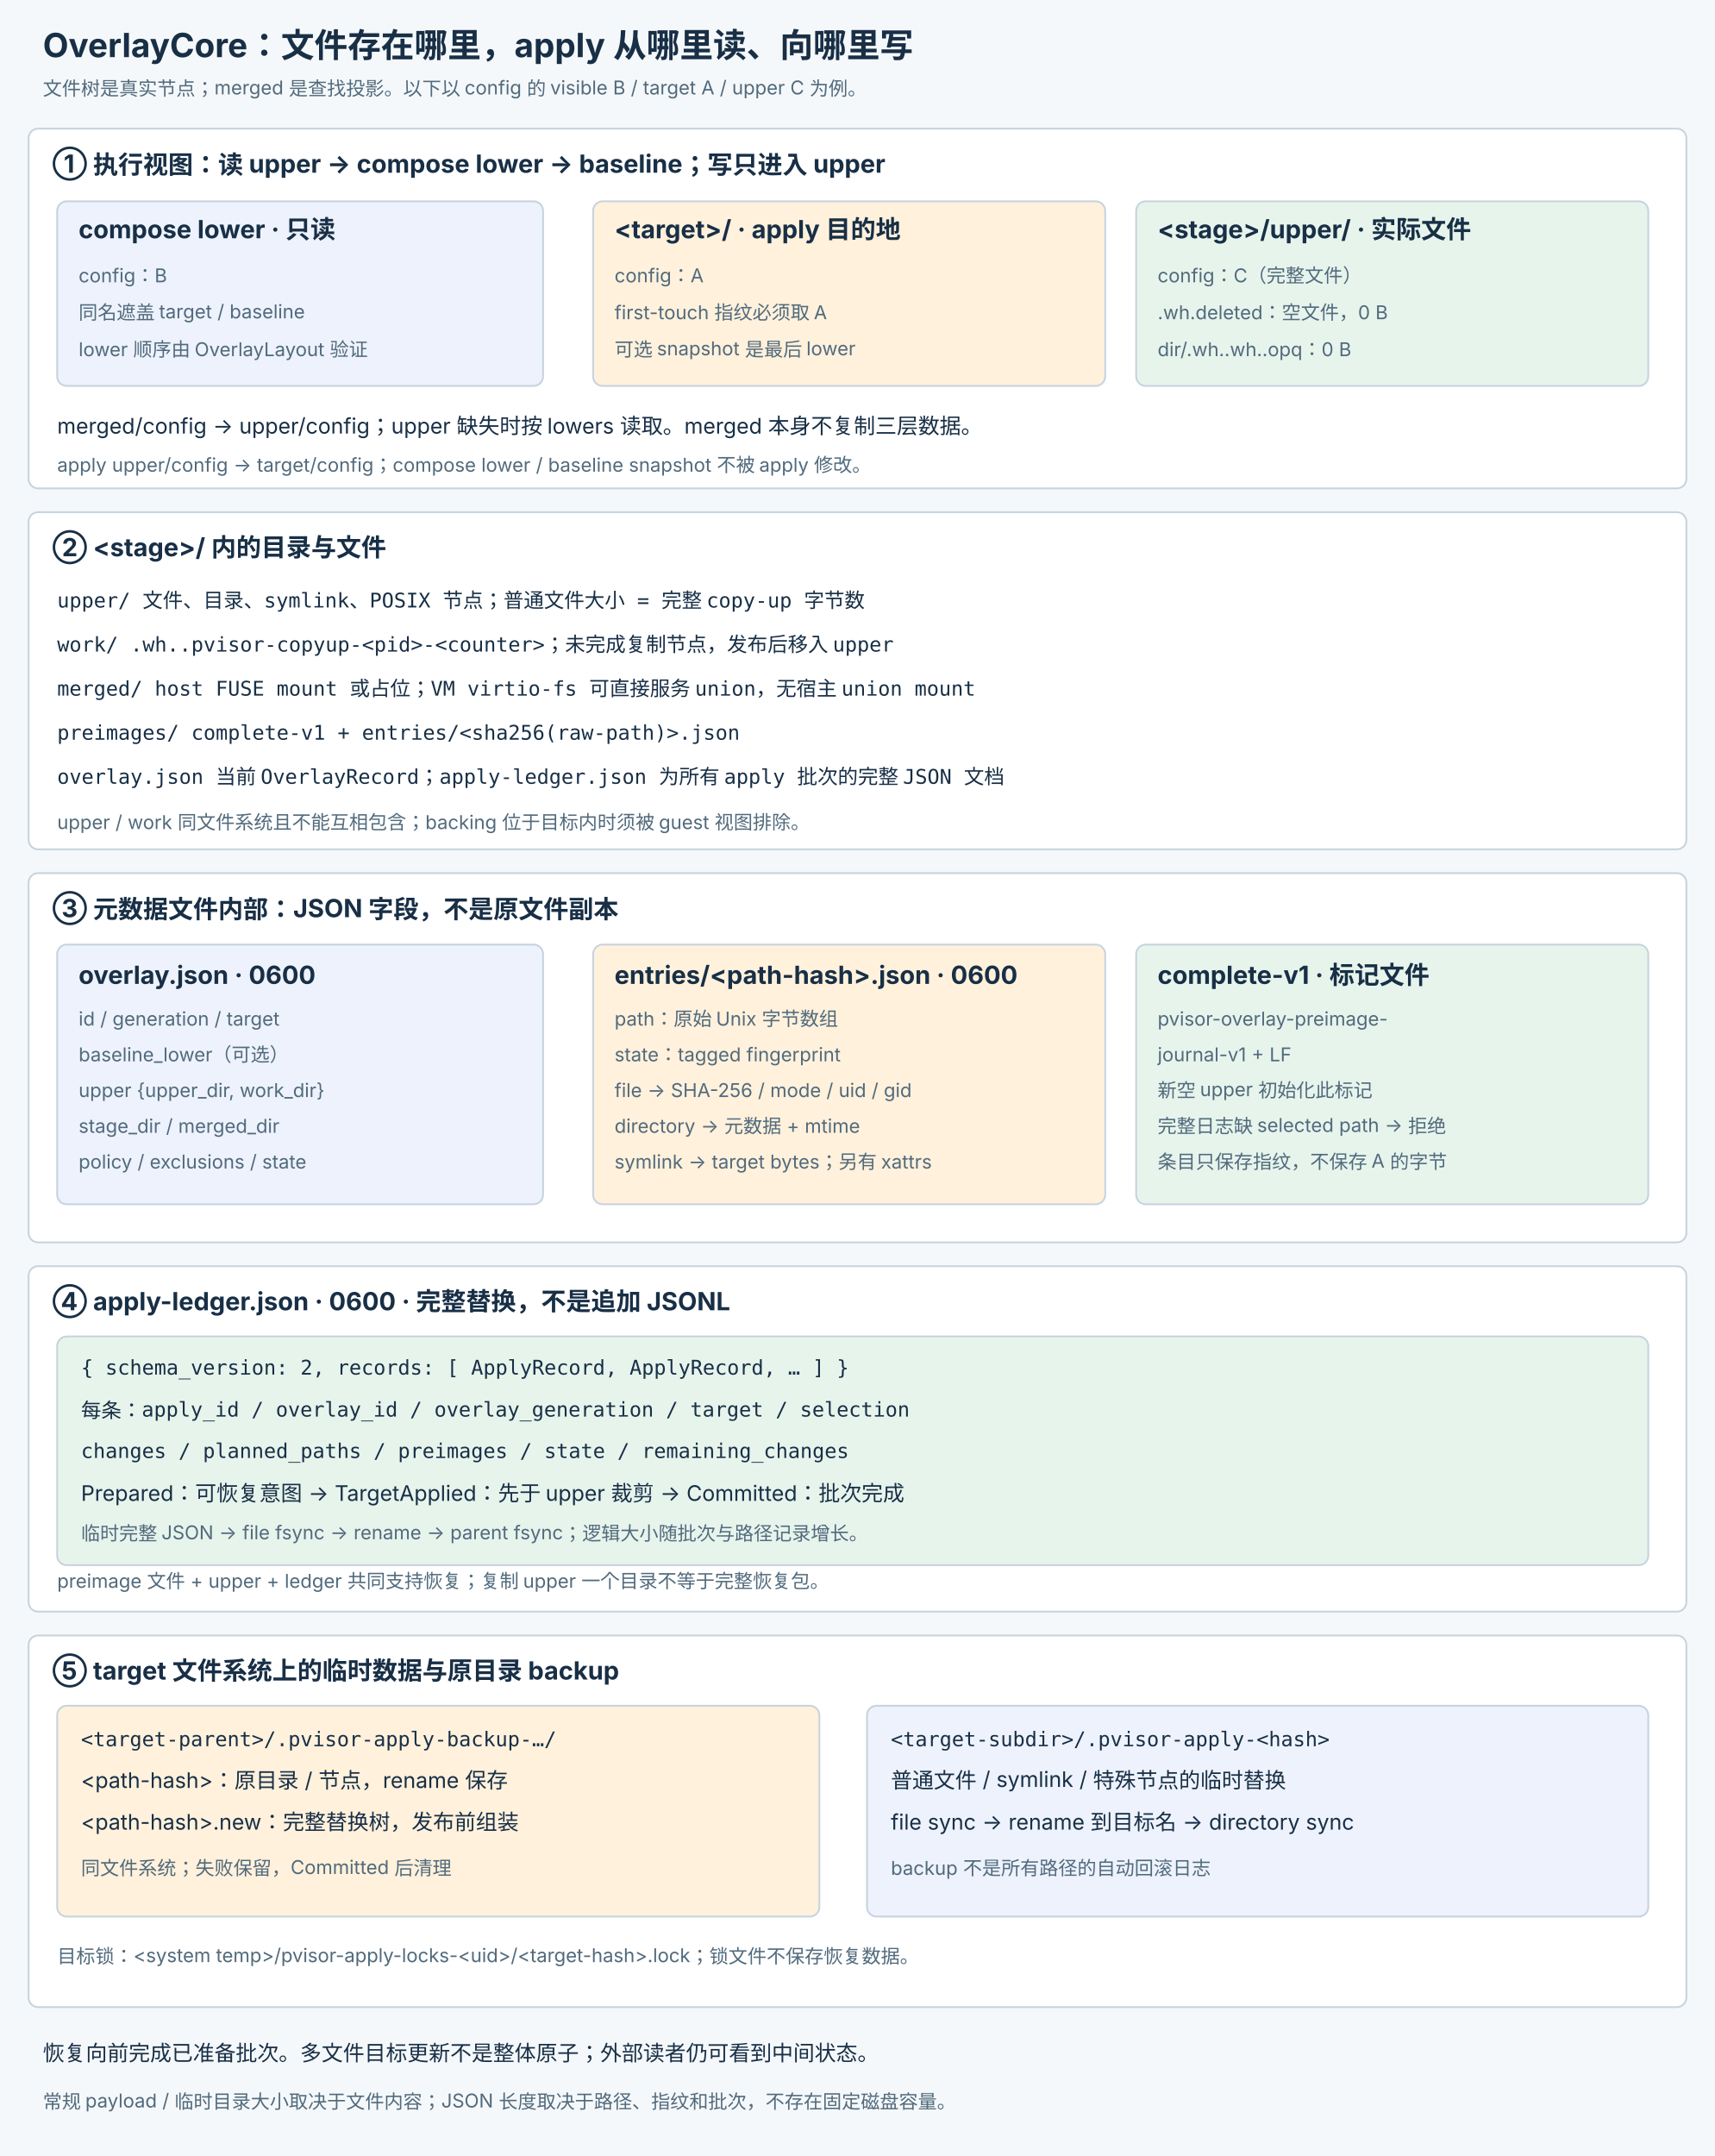
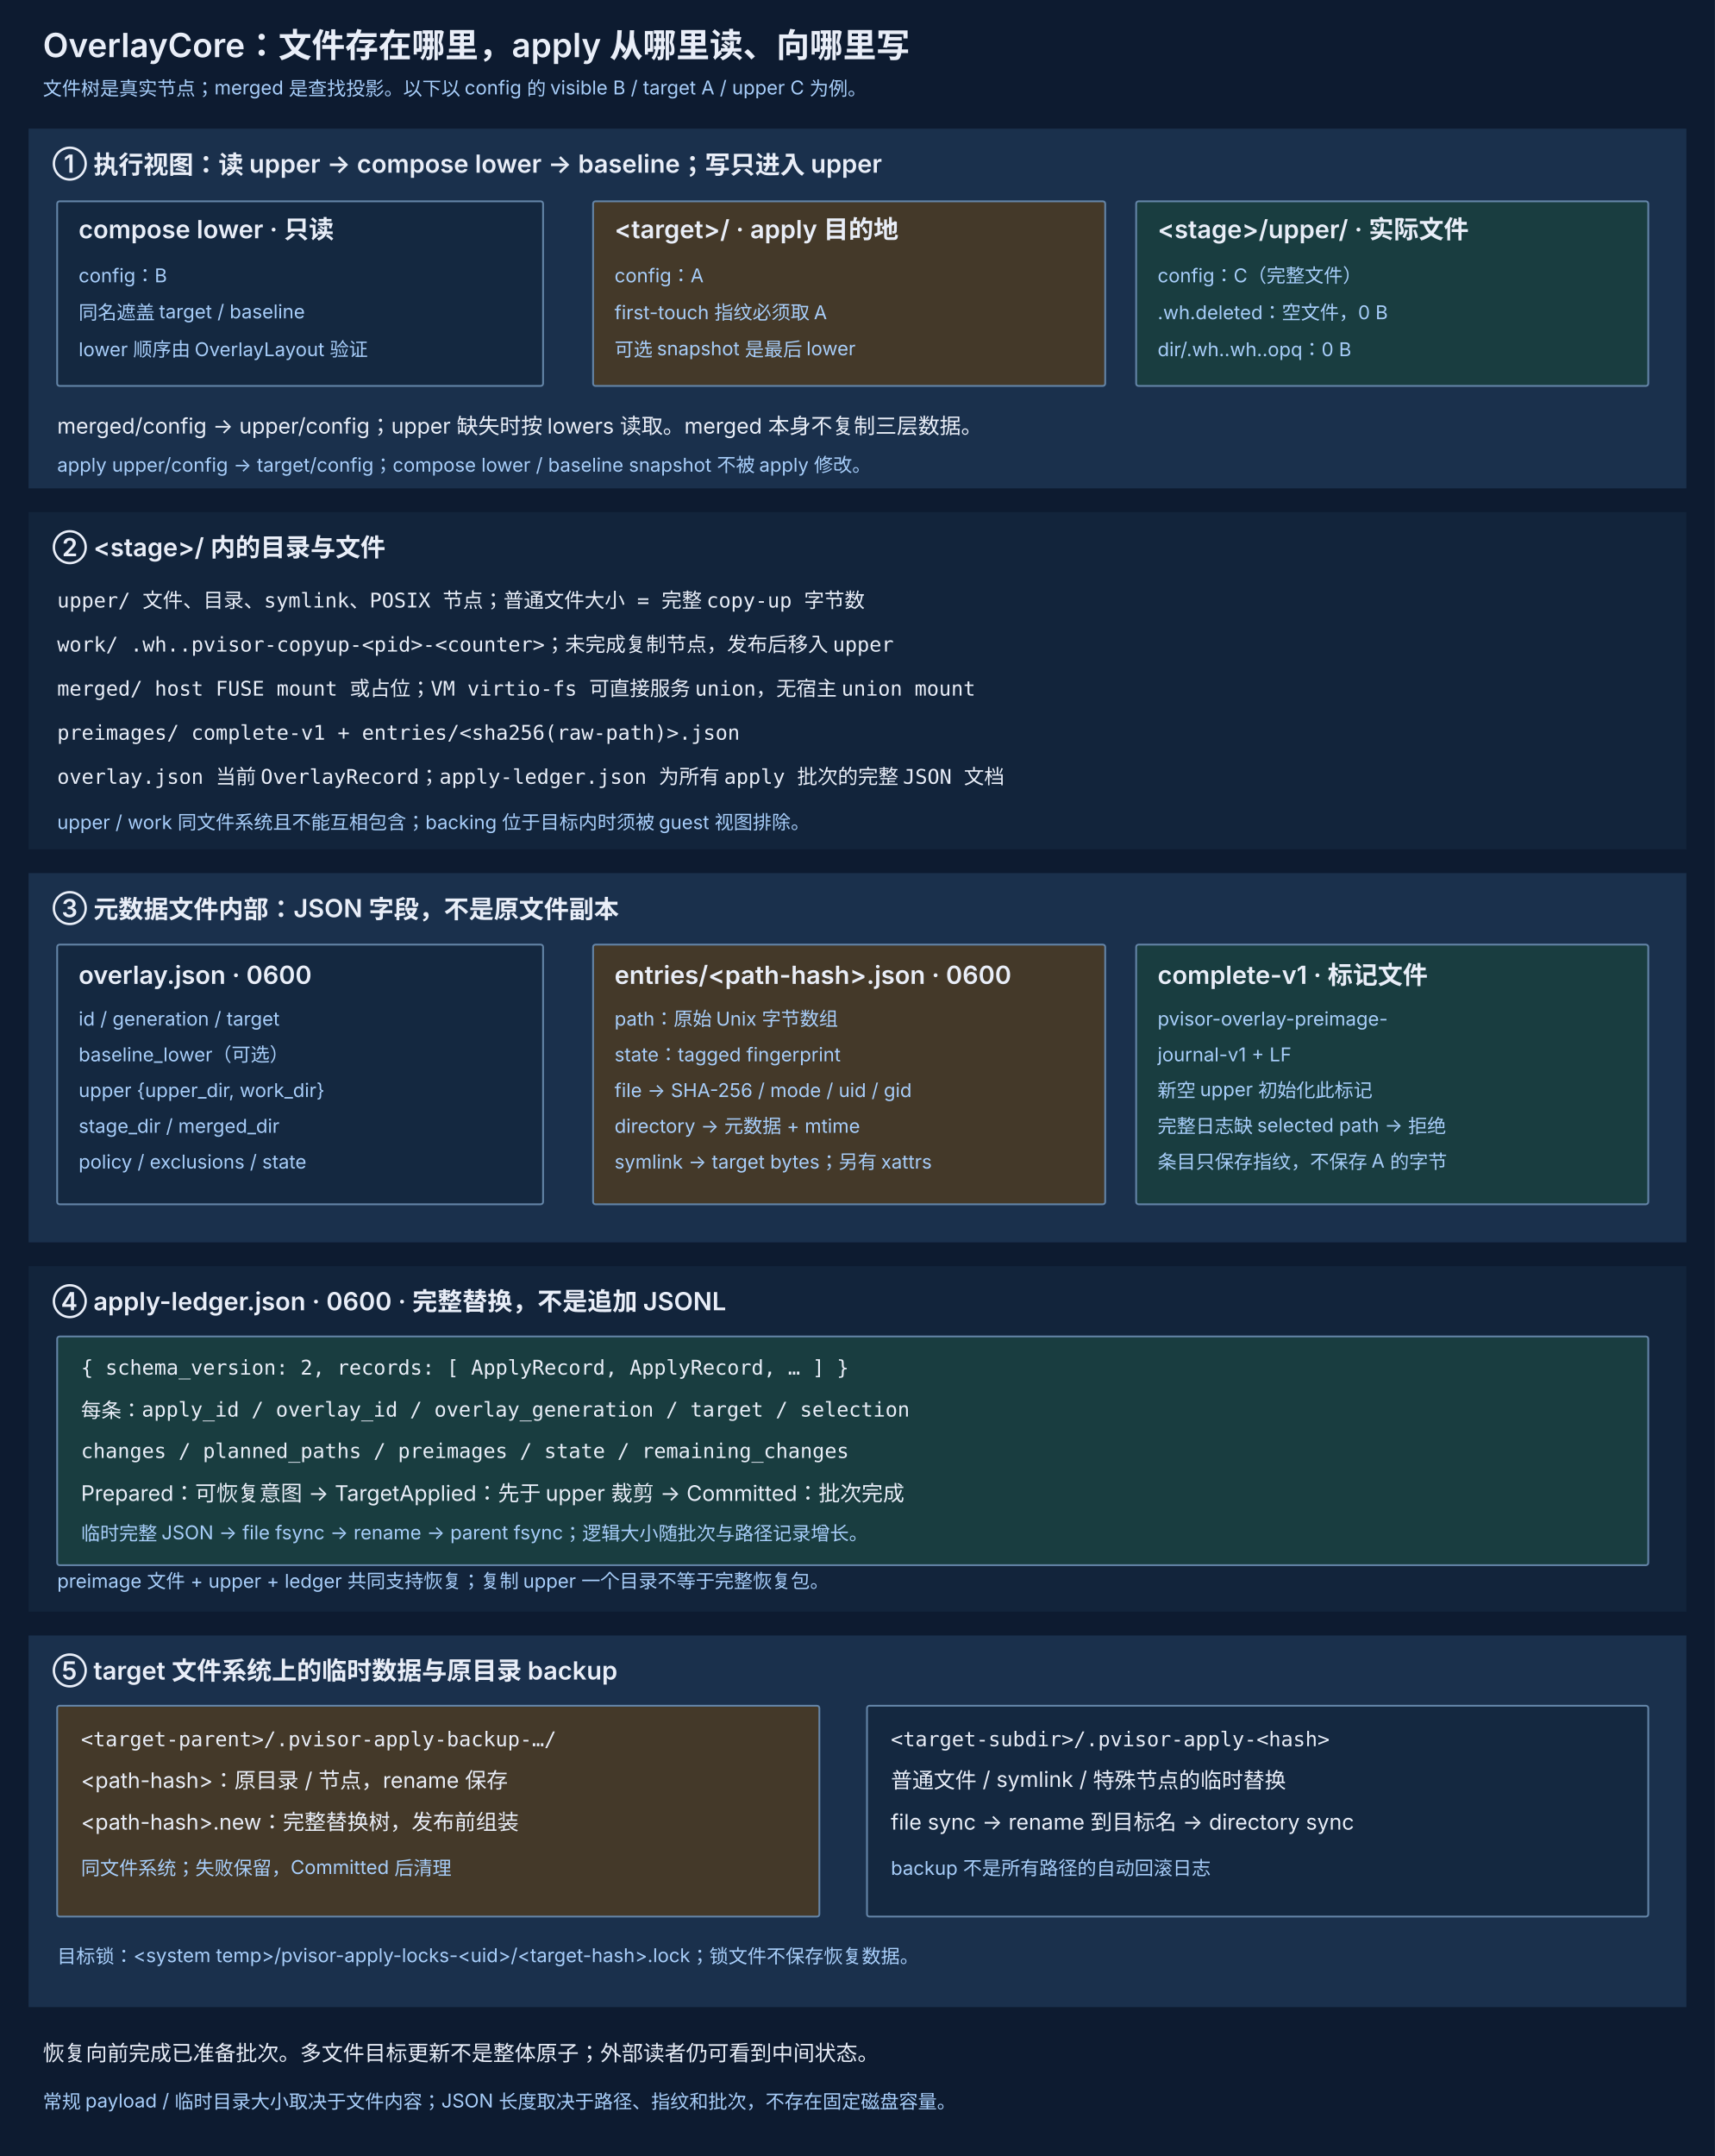
<svg xmlns="http://www.w3.org/2000/svg" width="1440" height="1810" viewBox="0 0 1440 1810" role="img" aria-labelledby="title desc">
  <defs>
-     <style>text{font-family:system-ui,-apple-system,'PingFang SC',sans-serif;fill:#182f46}.h{font-size:28px;font-weight:700}.l{font-size:21px;font-weight:650}.b{font-size:18px}.s{font-size:16px;fill:#516a7c}.m{font-family:ui-monospace,monospace;font-size:17px}</style>
+     <style>text{font-family:system-ui,-apple-system,'PingFang SC',sans-serif;fill:#e9eef8}.h{font-size:28px;font-weight:600}.l{font-size:21px;font-weight:600}.b{font-size:18px}.s{font-size:16px;fill:#a8cefa}.m{font-family:ui-monospace,monospace;font-size:17px}</style>
    <marker id="arrow" markerWidth="8" markerHeight="8" refX="7" refY="4" orient="auto">
-       <path d="M0 0L8 4L0 8" fill="none" stroke="#4b718d" stroke-width="1.4" />
+       <path d="M0 0L8 4L0 8" fill="none" stroke="#a8cefa" stroke-width="1.4" />
    </marker>
  </defs>
-   <rect width="1440" height="1810" fill="#f5f8fa" />
+   <rect width="1440" height="1810" fill="#0d1b30" />
  <text x="36" y="48" class="h">OverlayCore：文件存在哪里，apply 从哪里读、向哪里写</text>
  <text x="36" y="80" class="s">文件树是真实节点；merged 是查找投影。以下以 config 的 visible B / target A / upper C 为例。</text>
-   <rect x="24" y="108" width="1392" height="302" rx="8" fill="#fff" stroke="#c6d3de" stroke-width="1.5" />
+   <rect x="24" y="108" width="1392" height="302" fill="#1a304c" />
  <text x="44" y="145" class="l">① 执行视图：读 upper → compose lower → baseline；写只进入 upper</text>
-   <rect x="48" y="169" width="408" height="155" rx="8" fill="#edf2fc" stroke="#c6d3de" stroke-width="1.5" />
+   <rect x="48" y="169" width="408" height="155" rx="2" fill="#142840" stroke="#6485a8" stroke-width="1.5" />
  <text x="66" y="200" class="l">compose lower · 只读</text>
  <text x="66" y="237" class="s">config：B</text>
  <text x="66" y="268" class="s">同名遮盖 target / baseline</text>
  <text x="66" y="299" class="s">lower 顺序由 OverlayLayout 验证</text>
-   <rect x="498" y="169" width="430" height="155" rx="8" fill="#fff1dc" stroke="#c6d3de" stroke-width="1.5" />
+   <rect x="498" y="169" width="430" height="155" rx="2" fill="#443929" stroke="#6485a8" stroke-width="1.5" />
  <text x="516" y="200" class="l">&lt;target&gt;/ · apply 目的地</text>
  <text x="516" y="237" class="s">config：A</text>
  <text x="516" y="268" class="s">first-touch 指纹必须取 A</text>
  <text x="516" y="299" class="s">可选 snapshot 是最后 lower</text>
-   <rect x="954" y="169" width="430" height="155" rx="8" fill="#e7f4ec" stroke="#c6d3de" stroke-width="1.5" />
+   <rect x="954" y="169" width="430" height="155" rx="2" fill="#193d40" stroke="#6485a8" stroke-width="1.5" />
  <text x="972" y="200" class="l">&lt;stage&gt;/upper/ · 实际文件</text>
  <text x="972" y="237" class="s">config：C（完整文件）</text>
  <text x="972" y="268" class="s">.wh.deleted：空文件，0 B</text>
  <text x="972" y="299" class="s">dir/.wh..wh..opq：0 B</text>
  <text x="48" y="364" class="b">merged/config → upper/config；upper 缺失时按 lowers 读取。merged 本身不复制三层数据。</text>
  <text x="48" y="396" class="s">apply upper/config → target/config；compose lower / baseline snapshot 不被 apply 修改。</text>
-   <rect x="24" y="430" width="1392" height="283" rx="8" fill="#fff" stroke="#c6d3de" stroke-width="1.5" />
+   <rect x="24" y="430" width="1392" height="283" fill="#12243b" />
  <text x="44" y="467" class="l">② &lt;stage&gt;/ 内的目录与文件</text>
  <text x="48" y="510" class="m">upper/           文件、目录、symlink、POSIX 节点；普通文件大小 = 完整 copy-up 字节数</text>
  <text x="48" y="547" class="m">work/            .wh..pvisor-copyup-&lt;pid&gt;-&lt;counter&gt;；未完成复制节点，发布后移入 upper</text>
  <text x="48" y="584" class="m">merged/          host FUSE mount 或占位；VM virtio-fs 可直接服务 union，无宿主 union mount</text>
  <text x="48" y="621" class="m">preimages/       complete-v1 + entries/&lt;sha256(raw-path)&gt;.json</text>
  <text x="48" y="658" class="m">overlay.json     当前 OverlayRecord；apply-ledger.json 为所有 apply 批次的完整 JSON 文档</text>
  <text x="48" y="696" class="s">upper / work 同文件系统且不能互相包含；backing 位于目标内时须被 guest 视图排除。</text>
-   <rect x="24" y="733" width="1392" height="310" rx="8" fill="#fff" stroke="#c6d3de" stroke-width="1.5" />
+   <rect x="24" y="733" width="1392" height="310" fill="#1a304c" />
  <text x="44" y="770" class="l">③ 元数据文件内部：JSON 字段，不是原文件副本</text>
-   <rect x="48" y="793" width="408" height="218" rx="8" fill="#edf2fc" stroke="#c6d3de" stroke-width="1.5" />
+   <rect x="48" y="793" width="408" height="218" rx="2" fill="#142840" stroke="#6485a8" stroke-width="1.5" />
  <text x="66" y="826" class="l">overlay.json · 0600</text>
  <text x="66" y="861" class="s">id / generation / target</text>
  <text x="66" y="891" class="s">baseline_lower（可选）</text>
  <text x="66" y="921" class="s">upper {upper_dir, work_dir}</text>
  <text x="66" y="951" class="s">stage_dir / merged_dir</text>
  <text x="66" y="981" class="s">policy / exclusions / state</text>
-   <rect x="498" y="793" width="430" height="218" rx="8" fill="#fff1dc" stroke="#c6d3de" stroke-width="1.5" />
+   <rect x="498" y="793" width="430" height="218" rx="2" fill="#443929" stroke="#6485a8" stroke-width="1.5" />
  <text x="516" y="826" class="l">entries/&lt;path-hash&gt;.json · 0600</text>
  <text x="516" y="861" class="s">path：原始 Unix 字节数组</text>
  <text x="516" y="891" class="s">state：tagged fingerprint</text>
  <text x="516" y="921" class="s">file → SHA-256 / mode / uid / gid</text>
  <text x="516" y="951" class="s">directory → 元数据 + mtime</text>
  <text x="516" y="981" class="s">symlink → target bytes；另有 xattrs</text>
-   <rect x="954" y="793" width="430" height="218" rx="8" fill="#e7f4ec" stroke="#c6d3de" stroke-width="1.5" />
+   <rect x="954" y="793" width="430" height="218" rx="2" fill="#193d40" stroke="#6485a8" stroke-width="1.5" />
  <text x="972" y="826" class="l">complete-v1 · 标记文件</text>
  <text x="972" y="861" class="s">pvisor-overlay-preimage-</text>
  <text x="972" y="891" class="s">journal-v1 + LF</text>
  <text x="972" y="921" class="s">新空 upper 初始化此标记</text>
  <text x="972" y="951" class="s">完整日志缺 selected path → 拒绝</text>
  <text x="972" y="981" class="s">条目只保存指纹，不保存 A 的字节</text>
-   <rect x="24" y="1063" width="1392" height="290" rx="8" fill="#fff" stroke="#c6d3de" stroke-width="1.5" />
+   <rect x="24" y="1063" width="1392" height="290" fill="#12243b" />
  <text x="44" y="1100" class="l">④ apply-ledger.json · 0600 · 完整替换，不是追加 JSONL</text>
-   <rect x="48" y="1122" width="1336" height="192" rx="8" fill="#e7f4ec" stroke="#c6d3de" stroke-width="1.5" />
+   <rect x="48" y="1122" width="1336" height="192" rx="2" fill="#193d40" stroke="#6485a8" stroke-width="1.5" />
  <text x="68" y="1154" class="m">{ schema_version: 2, records: [ ApplyRecord, ApplyRecord, … ] }</text>
  <text x="68" y="1190" class="m">每条：apply_id / overlay_id / overlay_generation / target / selection</text>
  <text x="68" y="1224" class="m">      changes / planned_paths / preimages / state / remaining_changes</text>
  <text x="68" y="1260" class="b">Prepared：可恢复意图 → TargetApplied：先于 upper 裁剪 → Committed：批次完成</text>
  <text x="68" y="1293" class="s">临时完整 JSON → file fsync → rename → parent fsync；逻辑大小随批次与路径记录增长。</text>
  <text x="48" y="1333" class="s">preimage 文件 + upper + ledger 共同支持恢复；复制 upper 一个目录不等于完整恢复包。</text>
-   <rect x="24" y="1373" width="1392" height="312" rx="8" fill="#fff" stroke="#c6d3de" stroke-width="1.5" />
+   <rect x="24" y="1373" width="1392" height="312" fill="#1a304c" />
  <text x="44" y="1410" class="l">⑤ target 文件系统上的临时数据与原目录 backup</text>
-   <rect x="48" y="1432" width="640" height="177" rx="8" fill="#fff1dc" stroke="#c6d3de" stroke-width="1.5" />
-   <rect x="728" y="1432" width="656" height="177" rx="8" fill="#edf2fc" stroke="#c6d3de" stroke-width="1.5" />
+   <rect x="48" y="1432" width="640" height="177" rx="2" fill="#443929" stroke="#6485a8" stroke-width="1.5" />
+   <rect x="728" y="1432" width="656" height="177" rx="2" fill="#142840" stroke="#6485a8" stroke-width="1.5" />
  <text x="68" y="1466" class="m">&lt;target-parent&gt;/.pvisor-apply-backup-…/</text>
  <text x="68" y="1501" class="b">&lt;path-hash&gt;：原目录 / 节点，rename 保存</text>
  <text x="68" y="1536" class="b">&lt;path-hash&gt;.new：完整替换树，发布前组装</text>
  <text x="68" y="1574" class="s">同文件系统；失败保留，Committed 后清理</text>
  <text x="748" y="1466" class="m">&lt;target-subdir&gt;/.pvisor-apply-&lt;hash&gt;</text>
  <text x="748" y="1501" class="b">普通文件 / symlink / 特殊节点的临时替换</text>
  <text x="748" y="1536" class="b">file sync → rename 到目标名 → directory sync</text>
  <text x="748" y="1574" class="s">backup 不是所有路径的自动回滚日志</text>
  <text x="48" y="1648" class="s">目标锁：&lt;system temp&gt;/pvisor-apply-locks-&lt;uid&gt;/&lt;target-hash&gt;.lock；锁文件不保存恢复数据。</text>
  <text x="36" y="1730" class="b">恢复向前完成已准备批次。多文件目标更新不是整体原子；外部读者仍可看到中间状态。</text>
  <text x="36" y="1770" class="s">常规 payload / 临时目录大小取决于文件内容；JSON 长度取决于路径、指纹和批次，不存在固定磁盘容量。</text>
</svg>
